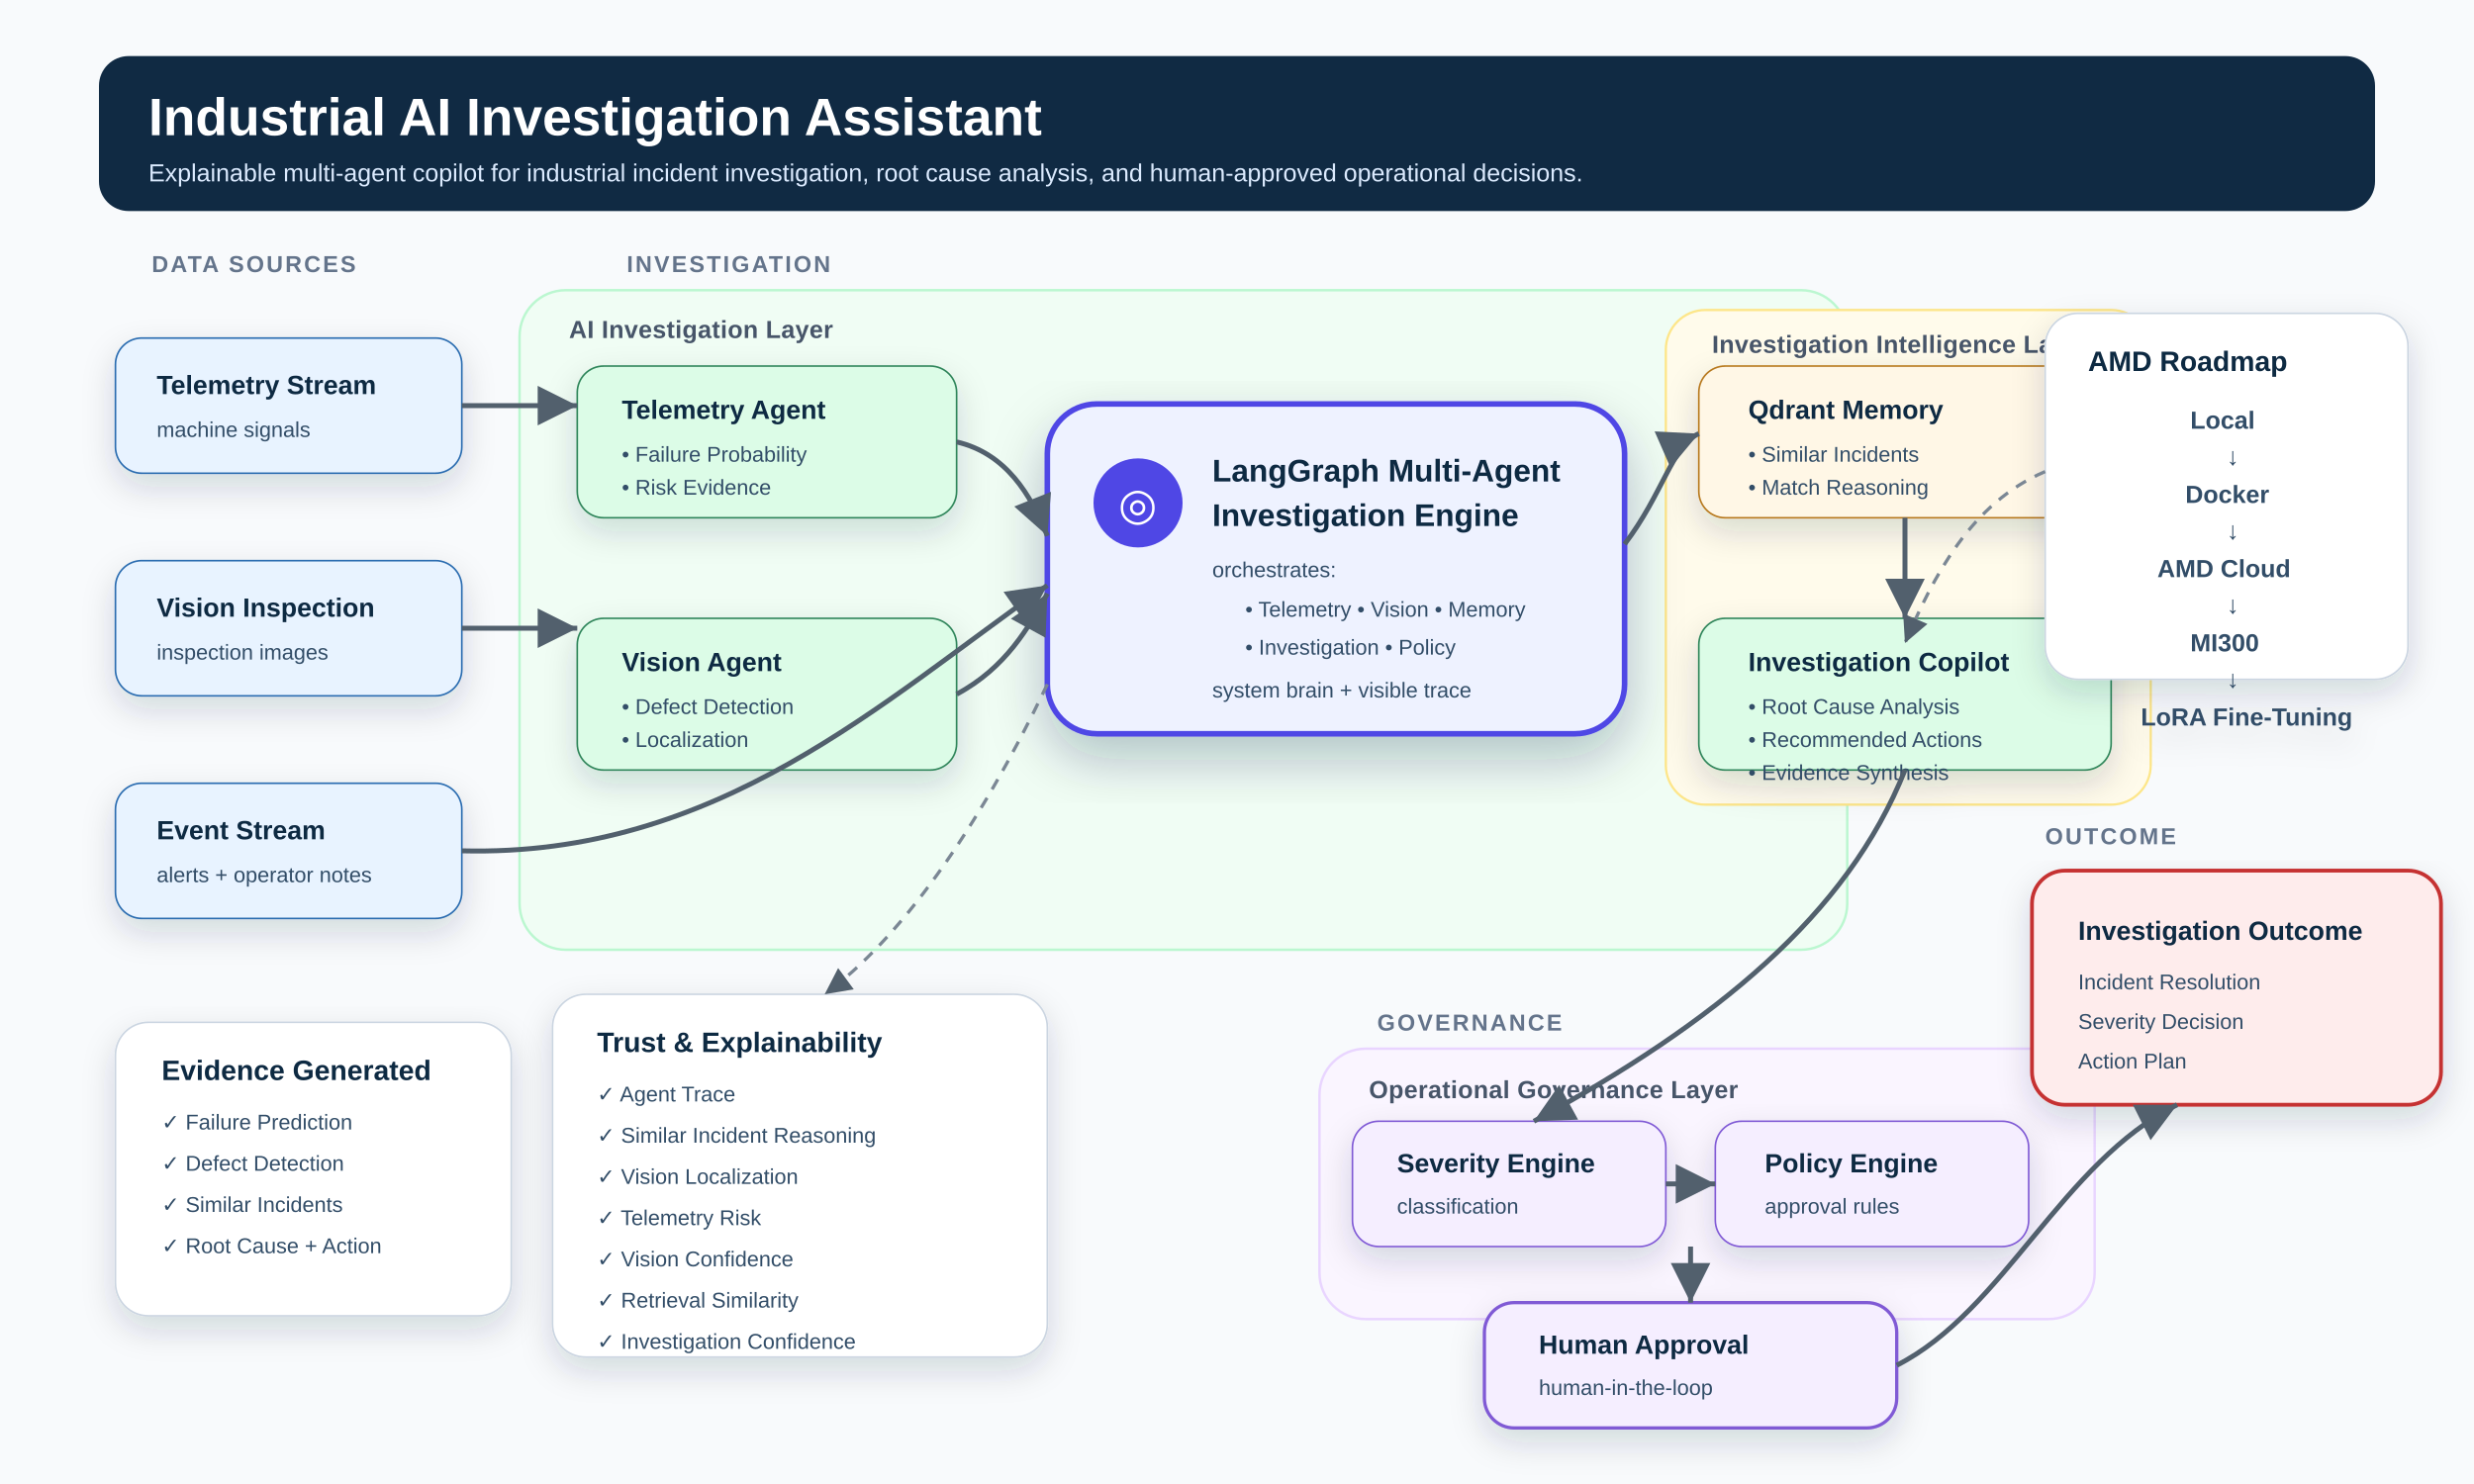
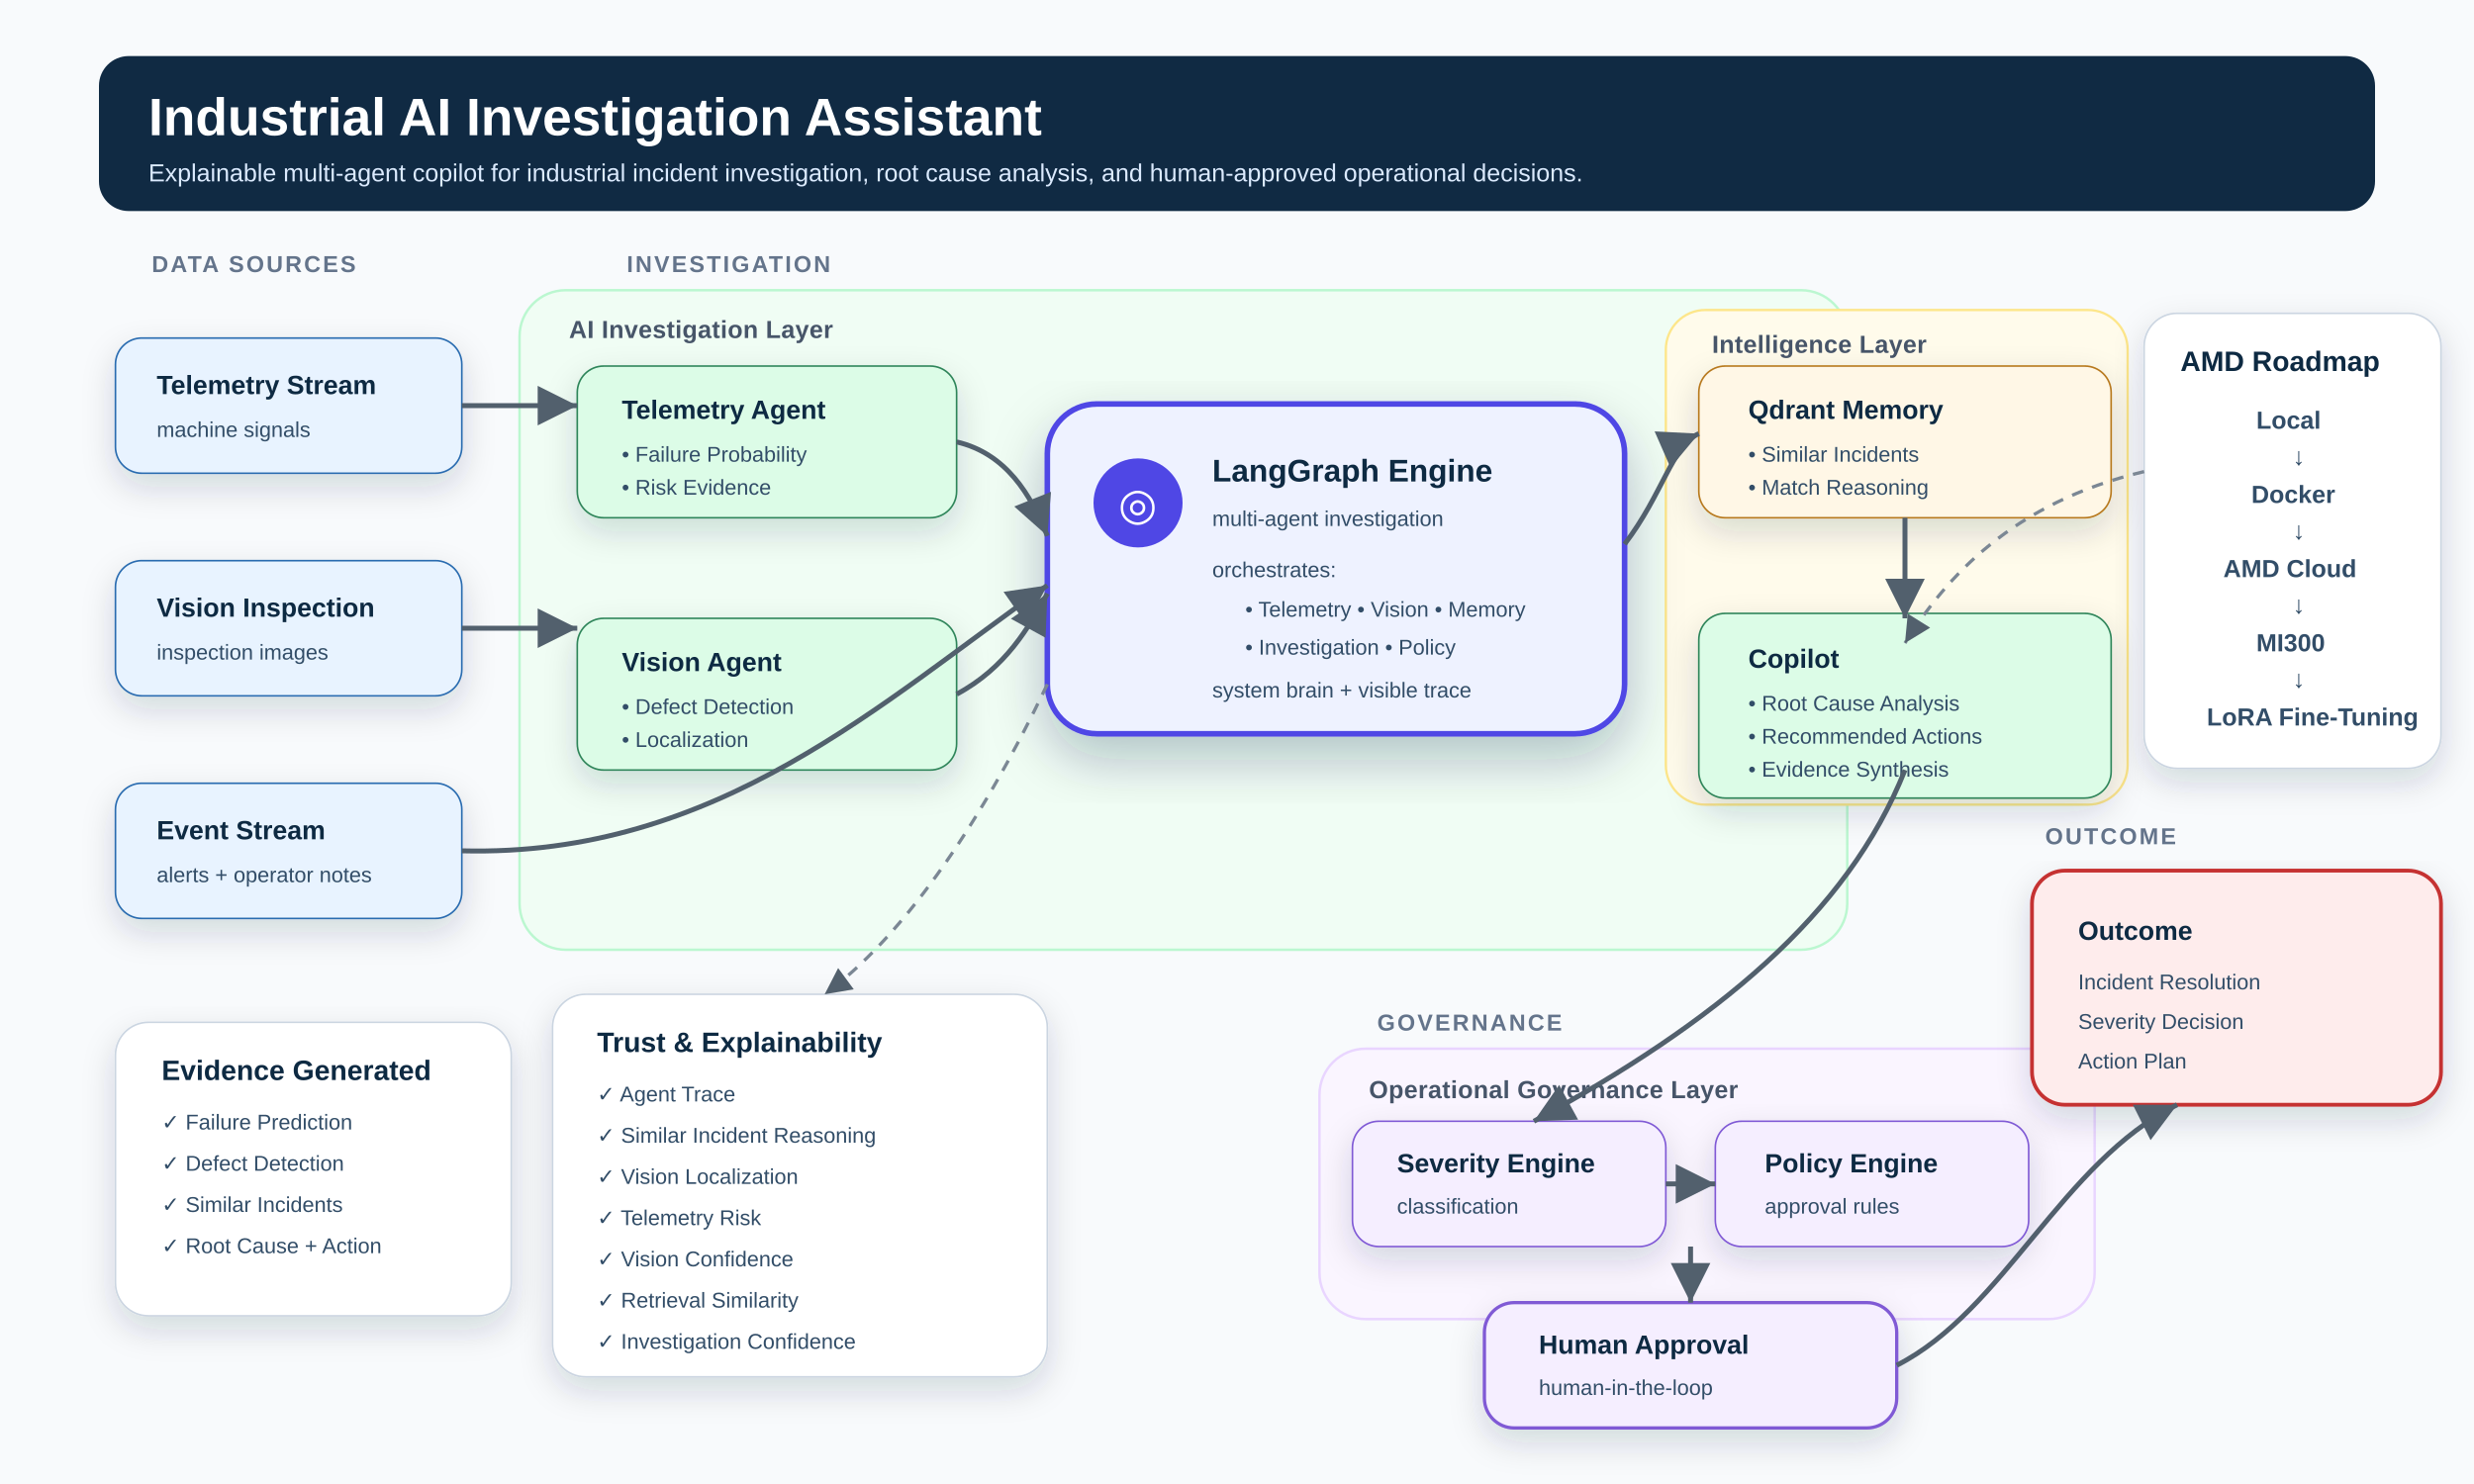
<svg xmlns="http://www.w3.org/2000/svg" width="1500" height="900" viewBox="0 0 1500 900" role="img" aria-labelledby="title desc">
  <defs>
    <style>
      .title{font:700 32px Arial,sans-serif;fill:#fff}
      .subtitle{font:500 15px Arial,sans-serif;fill:#dbeafe}
      .stage{font:800 14px Arial,sans-serif;fill:#64748b;letter-spacing:1.3px}
      .zone{font:700 15px Arial,sans-serif;fill:#475569;letter-spacing:.2px}
      .label{font:700 16px Arial,sans-serif;fill:#102a43}
      .brain{font:700 19px Arial,sans-serif;fill:#102a43}
      .small{font:500 13px Arial,sans-serif;fill:#334e68}
      .panelTitle{font:700 17px Arial,sans-serif;fill:#102a43}
      .panelItem{font:500 13px Arial,sans-serif;fill:#334e68}
      .roadmap{font:700 15px Arial,sans-serif;fill:#334e68}
      .arrow{stroke:#52606d;stroke-width:3;fill:none;marker-end:url(#arrow)}
      .dash{stroke:#7b8794;stroke-width:2;fill:none;stroke-dasharray:7 6;marker-end:url(#arrow)}
    </style>
    <marker id="arrow" markerWidth="12" markerHeight="12" refX="10" refY="6" orient="auto">
      <path d="M2,2 L10,6 L2,10 Z" fill="#52606d" />
    </marker>
    <filter id="shadow" x="-10%" y="-10%" width="120%" height="130%">
      <feDropShadow dx="0" dy="8" stdDeviation="10" flood-color="#102a43" flood-opacity="0.16" />
    </filter>
    <filter id="brainShadow" x="-12%" y="-14%" width="124%" height="135%">
      <feDropShadow dx="0" dy="14" stdDeviation="16" flood-color="#102a43" flood-opacity="0.26" />
    </filter>
  </defs>
  <rect width="1500" height="900" fill="#f8fafc" />
  <rect x="60" y="34" width="1380" height="94" rx="18" fill="#102a43" />
  <text x="90" y="82" class="title">Industrial AI Investigation Assistant</text>
  <text x="90" y="110" class="subtitle">Explainable multi-agent copilot for industrial incident investigation, root cause analysis, and human-approved operational decisions.</text>
  <text x="92" y="165" class="stage">DATA SOURCES</text>
  <text x="380" y="165" class="stage">INVESTIGATION</text>
  <text x="835" y="625" class="stage">GOVERNANCE</text>
  <text x="1240" y="512" class="stage">OUTCOME</text>
  <rect x="315" y="176" width="805" height="400" rx="28" fill="#f0fdf4" stroke="#bbf7d0" stroke-width="1.5" />
  <text x="345" y="205" class="zone">AI Investigation Layer</text>
-   <rect x="1010" y="188" width="294" height="300" rx="24" fill="#fffbeb" stroke="#fde68a" stroke-width="1.4" />
-   <text x="1038" y="214" class="zone">Investigation Intelligence Layer</text>
+   <rect x="1010" y="188" width="280" height="300" rx="24" fill="#fffbeb" stroke="#fde68a" stroke-width="1.4" />
+   <text x="1038" y="214" class="zone">Intelligence Layer</text>
  <rect x="800" y="636" width="470" height="164" rx="28" fill="#faf5ff" stroke="#e9d5ff" stroke-width="1.5" />
  <text x="830" y="666" class="zone">Operational Governance Layer</text>
  <g filter="url(#shadow)">
    <rect x="70" y="205" width="210" height="82" rx="16" fill="#e8f3ff" stroke="#2b6cb0" />
    <text x="95" y="239" class="label">Telemetry Stream</text>
    <text x="95" y="265" class="small">machine signals</text>
    <rect x="70" y="340" width="210" height="82" rx="16" fill="#e8f3ff" stroke="#2b6cb0" />
    <text x="95" y="374" class="label">Vision Inspection</text>
    <text x="95" y="400" class="small">inspection images</text>
    <rect x="70" y="475" width="210" height="82" rx="16" fill="#e8f3ff" stroke="#2b6cb0" />
    <text x="95" y="509" class="label">Event Stream</text>
    <text x="95" y="535" class="small">alerts + operator notes</text>
  </g>
  <g filter="url(#shadow)">
    <rect x="350" y="222" width="230" height="92" rx="16" fill="#dcfce7" stroke="#2f855a" />
    <text x="377" y="254" class="label">Telemetry Agent</text>
    <text x="377" y="280" class="small">• Failure Probability</text>
    <text x="377" y="300" class="small">• Risk Evidence</text>
    <rect x="350" y="375" width="230" height="92" rx="16" fill="#dcfce7" stroke="#2f855a" />
    <text x="377" y="407" class="label">Vision Agent</text>
    <text x="377" y="433" class="small">• Defect Detection</text>
    <text x="377" y="453" class="small">• Localization</text>
  </g>
  <g filter="url(#brainShadow)">
    <rect x="635" y="245" width="350" height="200" rx="30" fill="#eef2ff" stroke="#4f46e5" stroke-width="3.4" />
    <circle cx="690" cy="305" r="27" fill="#4f46e5" />
    <text x="678" y="315" style="font:700 27px Arial,sans-serif;fill:#fff">◎</text>
-     <text x="735" y="292" class="brain">LangGraph Multi-Agent</text>
-     <text x="735" y="319" class="brain">Investigation Engine</text>
+     <text x="735" y="292" class="brain">LangGraph Engine</text>
+     <text x="735" y="319" class="small">multi-agent investigation</text>
    <text x="735" y="350" class="small">orchestrates:</text>
    <text x="755" y="374" class="small">• Telemetry • Vision • Memory</text>
    <text x="755" y="397" class="small">• Investigation • Policy</text>
    <text x="735" y="423" class="small">system brain + visible trace</text>
  </g>
  <g filter="url(#shadow)">
    <rect x="1030" y="222" width="250" height="92" rx="16" fill="#fff7e6" stroke="#b7791f" />
    <text x="1060" y="254" class="label">Qdrant Memory</text>
    <text x="1060" y="280" class="small">• Similar Incidents</text>
    <text x="1060" y="300" class="small">• Match Reasoning</text>
-     <rect x="1030" y="375" width="250" height="92" rx="16" fill="#dcfce7" stroke="#2f855a" />
-     <text x="1060" y="407" class="label">Investigation Copilot</text>
-     <text x="1060" y="433" class="small">• Root Cause Analysis</text>
-     <text x="1060" y="453" class="small">• Recommended Actions</text>
-     <text x="1060" y="473" class="small">• Evidence Synthesis</text>
+     <rect x="1030" y="372" width="250" height="112" rx="16" fill="#dcfce7" stroke="#2f855a" />
+     <text x="1060" y="405" class="label">Copilot</text>
+     <text x="1060" y="431" class="small">• Root Cause Analysis</text>
+     <text x="1060" y="451" class="small">• Recommended Actions</text>
+     <text x="1060" y="471" class="small">• Evidence Synthesis</text>
  </g>
  <g filter="url(#shadow)">
    <rect x="820" y="680" width="190" height="76" rx="16" fill="#f5eeff" stroke="#805ad5" />
    <text x="847" y="711" class="label">Severity Engine</text>
    <text x="847" y="736" class="small">classification</text>
    <rect x="1040" y="680" width="190" height="76" rx="16" fill="#f5eeff" stroke="#805ad5" />
    <text x="1070" y="711" class="label">Policy Engine</text>
    <text x="1070" y="736" class="small">approval rules</text>
    <rect x="900" y="790" width="250" height="76" rx="18" fill="#f5eeff" stroke="#805ad5" stroke-width="2" />
    <text x="933" y="821" class="label">Human Approval</text>
    <text x="933" y="846" class="small">human-in-the-loop</text>
  </g>
  <g filter="url(#shadow)">
    <rect x="1232" y="528" width="248" height="142" rx="20" fill="#feecec" stroke="#c53030" stroke-width="2.3" />
-     <text x="1260" y="570" class="label">Investigation Outcome</text>
+     <text x="1260" y="570" class="label">Outcome</text>
    <text x="1260" y="600" class="small">Incident Resolution</text>
    <text x="1260" y="624" class="small">Severity Decision</text>
    <text x="1260" y="648" class="small">Action Plan</text>
  </g>
  <g filter="url(#shadow)">
-     <rect x="335" y="603" width="300" height="220" rx="20" fill="#ffffff" stroke="#cbd5e1" />
+     <rect x="335" y="603" width="300" height="232" rx="20" fill="#ffffff" stroke="#cbd5e1" />
    <text x="362" y="638" class="panelTitle">Trust &amp; Explainability</text>
    <text x="362" y="668" class="panelItem">✓ Agent Trace</text>
    <text x="362" y="693" class="panelItem">✓ Similar Incident Reasoning</text>
    <text x="362" y="718" class="panelItem">✓ Vision Localization</text>
    <text x="362" y="743" class="panelItem">✓ Telemetry Risk</text>
    <text x="362" y="768" class="panelItem">✓ Vision Confidence</text>
    <text x="362" y="793" class="panelItem">✓ Retrieval Similarity</text>
    <text x="362" y="818" class="panelItem">✓ Investigation Confidence</text>
  </g>
  <g filter="url(#shadow)">
    <rect x="70" y="620" width="240" height="178" rx="20" fill="#ffffff" stroke="#cbd5e1" />
    <text x="98" y="655" class="panelTitle">Evidence Generated</text>
    <text x="98" y="685" class="panelItem">✓ Failure Prediction</text>
    <text x="98" y="710" class="panelItem">✓ Defect Detection</text>
    <text x="98" y="735" class="panelItem">✓ Similar Incidents</text>
    <text x="98" y="760" class="panelItem">✓ Root Cause + Action</text>
  </g>
  <g filter="url(#shadow)">
-     <rect x="1240" y="190" width="220" height="222" rx="20" fill="#ffffff" stroke="#cbd5e1" />
-     <text x="1266" y="225" class="panelTitle">AMD Roadmap</text>
-     <text x="1328" y="260" class="roadmap">Local</text>
-     <text x="1350" y="282" class="roadmap">↓</text>
-     <text x="1325" y="305" class="roadmap">Docker</text>
-     <text x="1350" y="327" class="roadmap">↓</text>
-     <text x="1308" y="350" class="roadmap">AMD Cloud</text>
-     <text x="1350" y="372" class="roadmap">↓</text>
-     <text x="1328" y="395" class="roadmap">MI300</text>
-     <text x="1350" y="417" class="roadmap">↓</text>
-     <text x="1298" y="440" class="roadmap">LoRA Fine-Tuning</text>
+     <rect x="1300" y="190" width="180" height="276" rx="20" fill="#ffffff" stroke="#cbd5e1" />
+     <text x="1322" y="225" class="panelTitle">AMD Roadmap</text>
+     <text x="1368" y="260" class="roadmap">Local</text>
+     <text x="1390" y="282" class="roadmap">↓</text>
+     <text x="1365" y="305" class="roadmap">Docker</text>
+     <text x="1390" y="327" class="roadmap">↓</text>
+     <text x="1348" y="350" class="roadmap">AMD Cloud</text>
+     <text x="1390" y="372" class="roadmap">↓</text>
+     <text x="1368" y="395" class="roadmap">MI300</text>
+     <text x="1390" y="417" class="roadmap">↓</text>
+     <text x="1338" y="440" class="roadmap">LoRA Fine-Tuning</text>
  </g>
  <path class="arrow" d="M280 246 H350" />
  <path class="arrow" d="M280 381 H350" />
  <path class="arrow" d="M280 516 C435 520 535 425 635 355" />
  <path class="arrow" d="M580 268 C610 275 625 300 635 325" />
  <path class="arrow" d="M580 421 C610 405 624 380 635 360" />
  <path class="arrow" d="M985 330 C1008 300 1014 270 1030 263" />
  <path class="arrow" d="M1155 314 V375" />
  <path class="arrow" d="M1155 467 C1120 555 1040 620 930 680" />
  <path class="arrow" d="M1010 718 H1040" />
  <path class="arrow" d="M1025 756 V790" />
  <path class="arrow" d="M1150 828 C1215 795 1250 705 1320 670" />
  <path class="dash" d="M635 415 C592 505 545 570 500 603" />
-   <path class="dash" d="M1240 286 C1195 305 1172 350 1155 390" />
+   <path class="dash" d="M1300 286 C1220 305 1180 350 1155 390" />
</svg>
